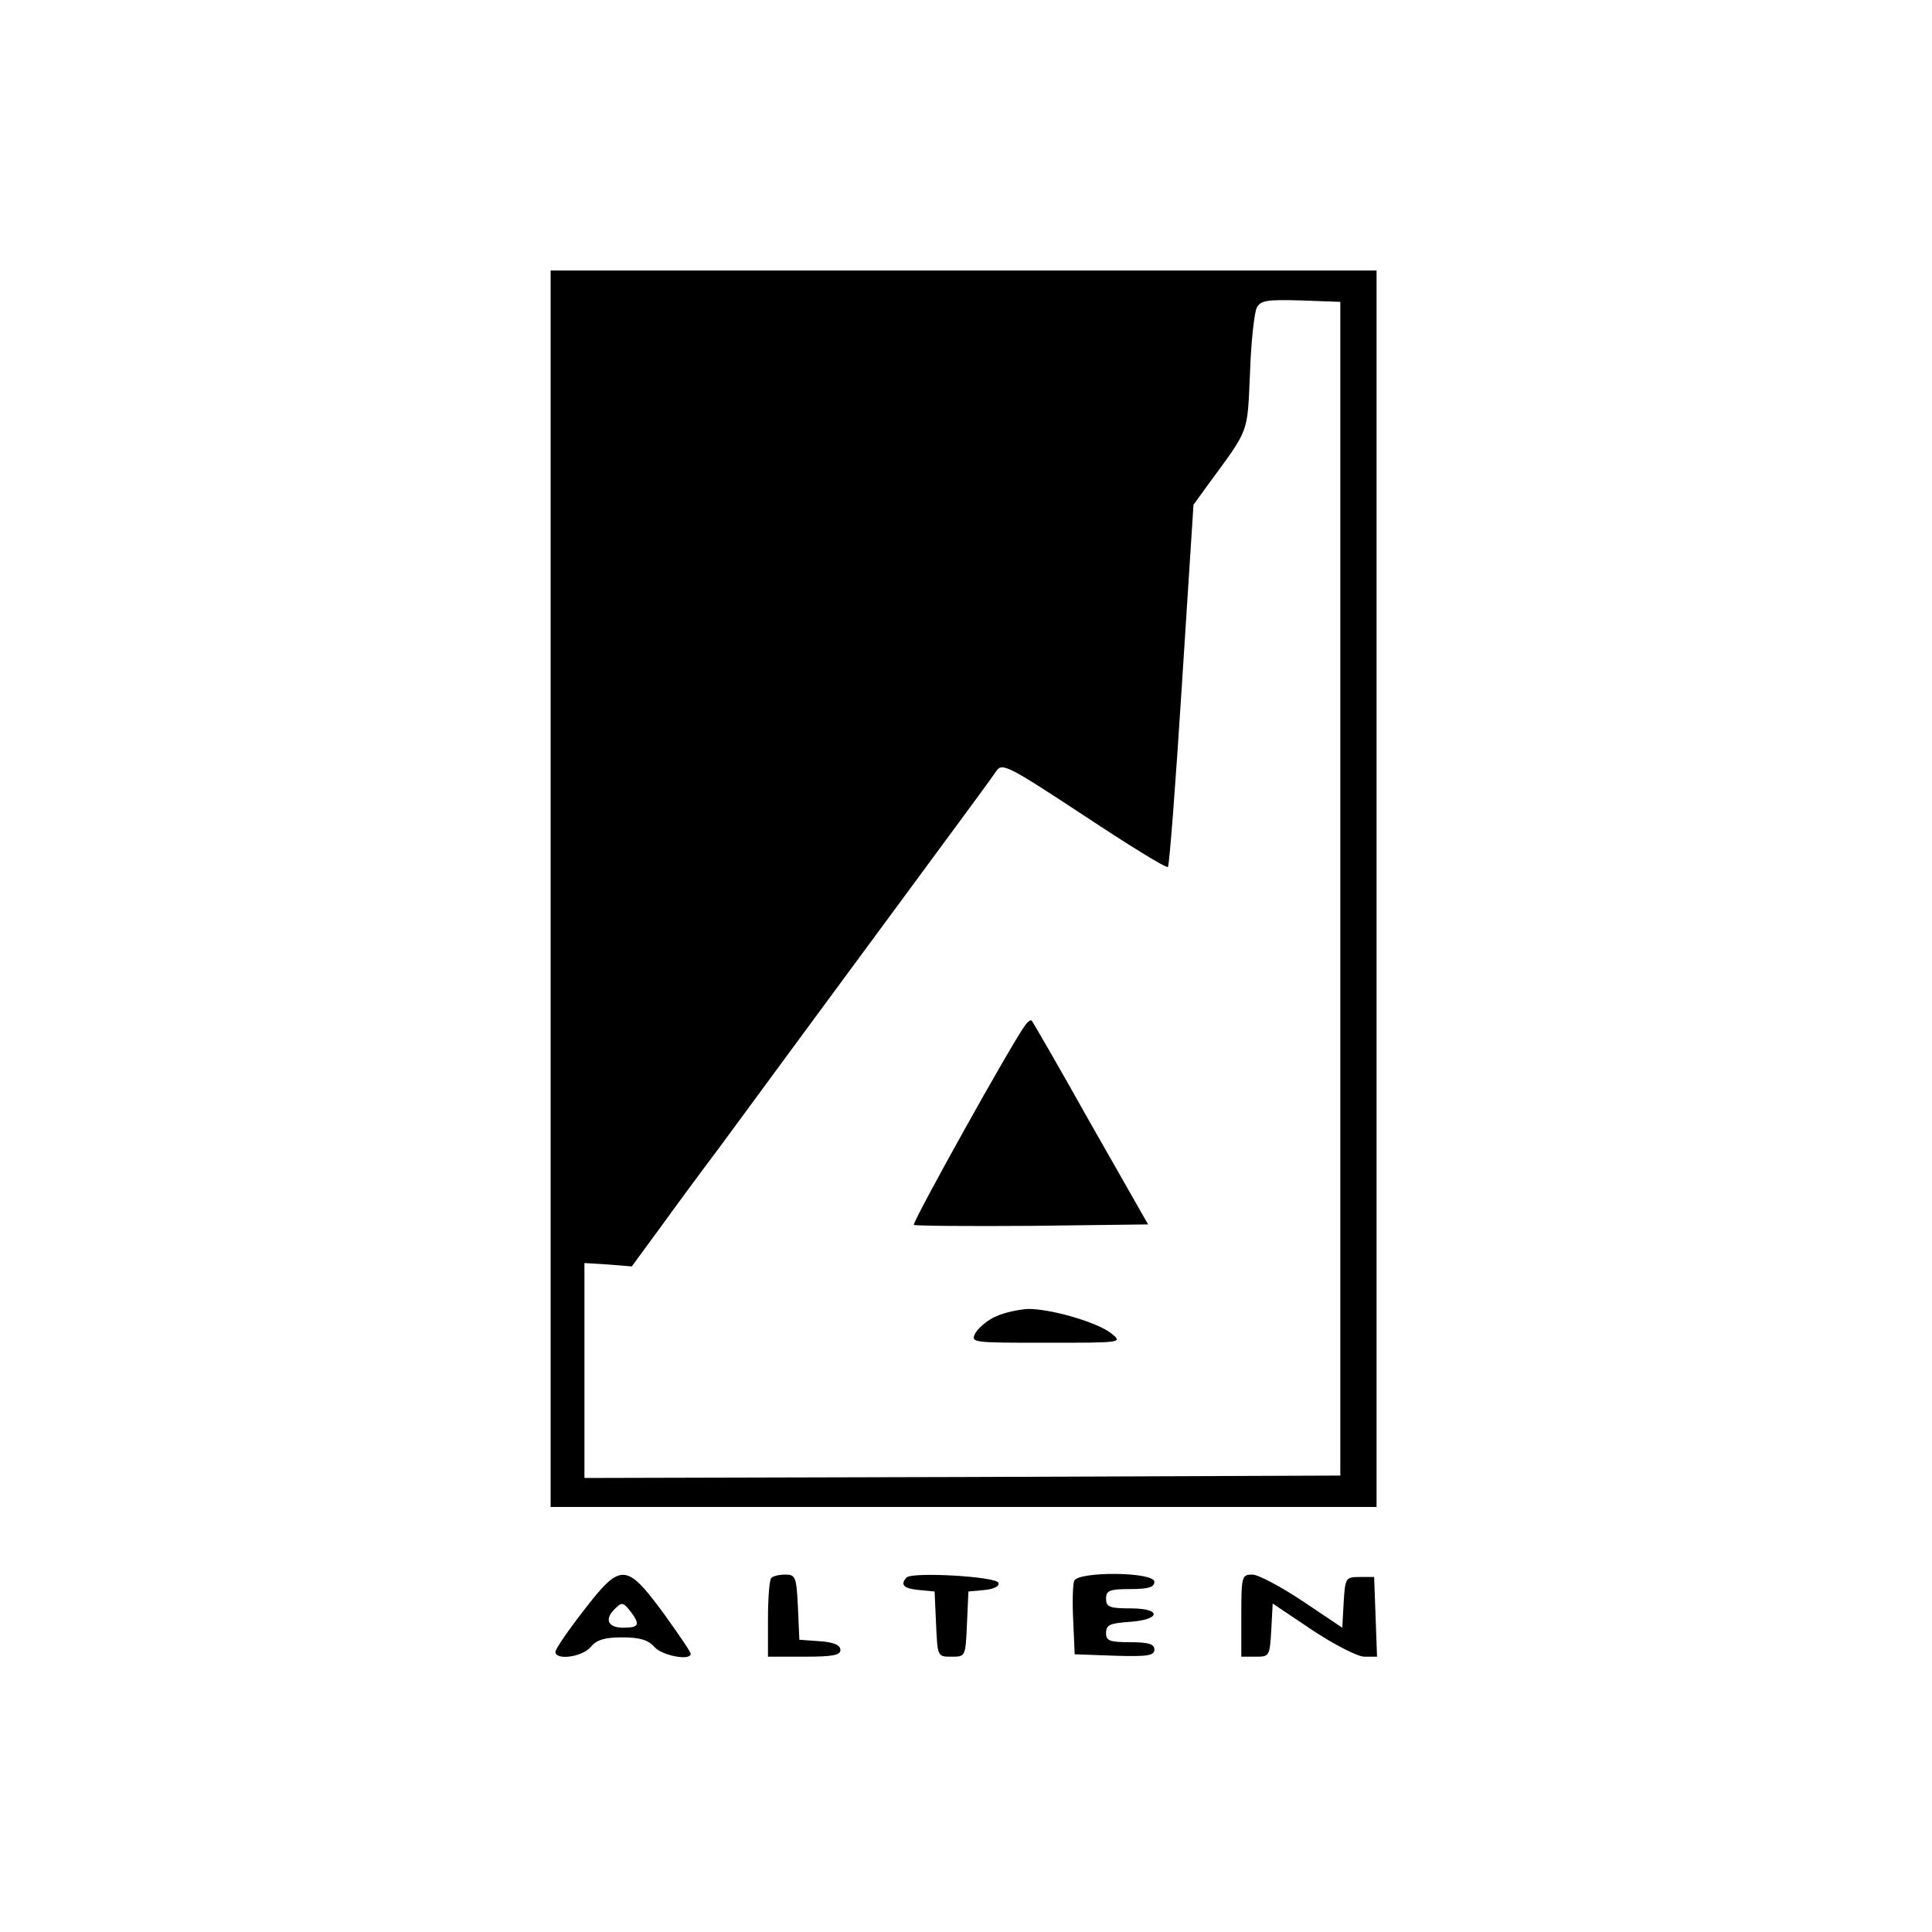
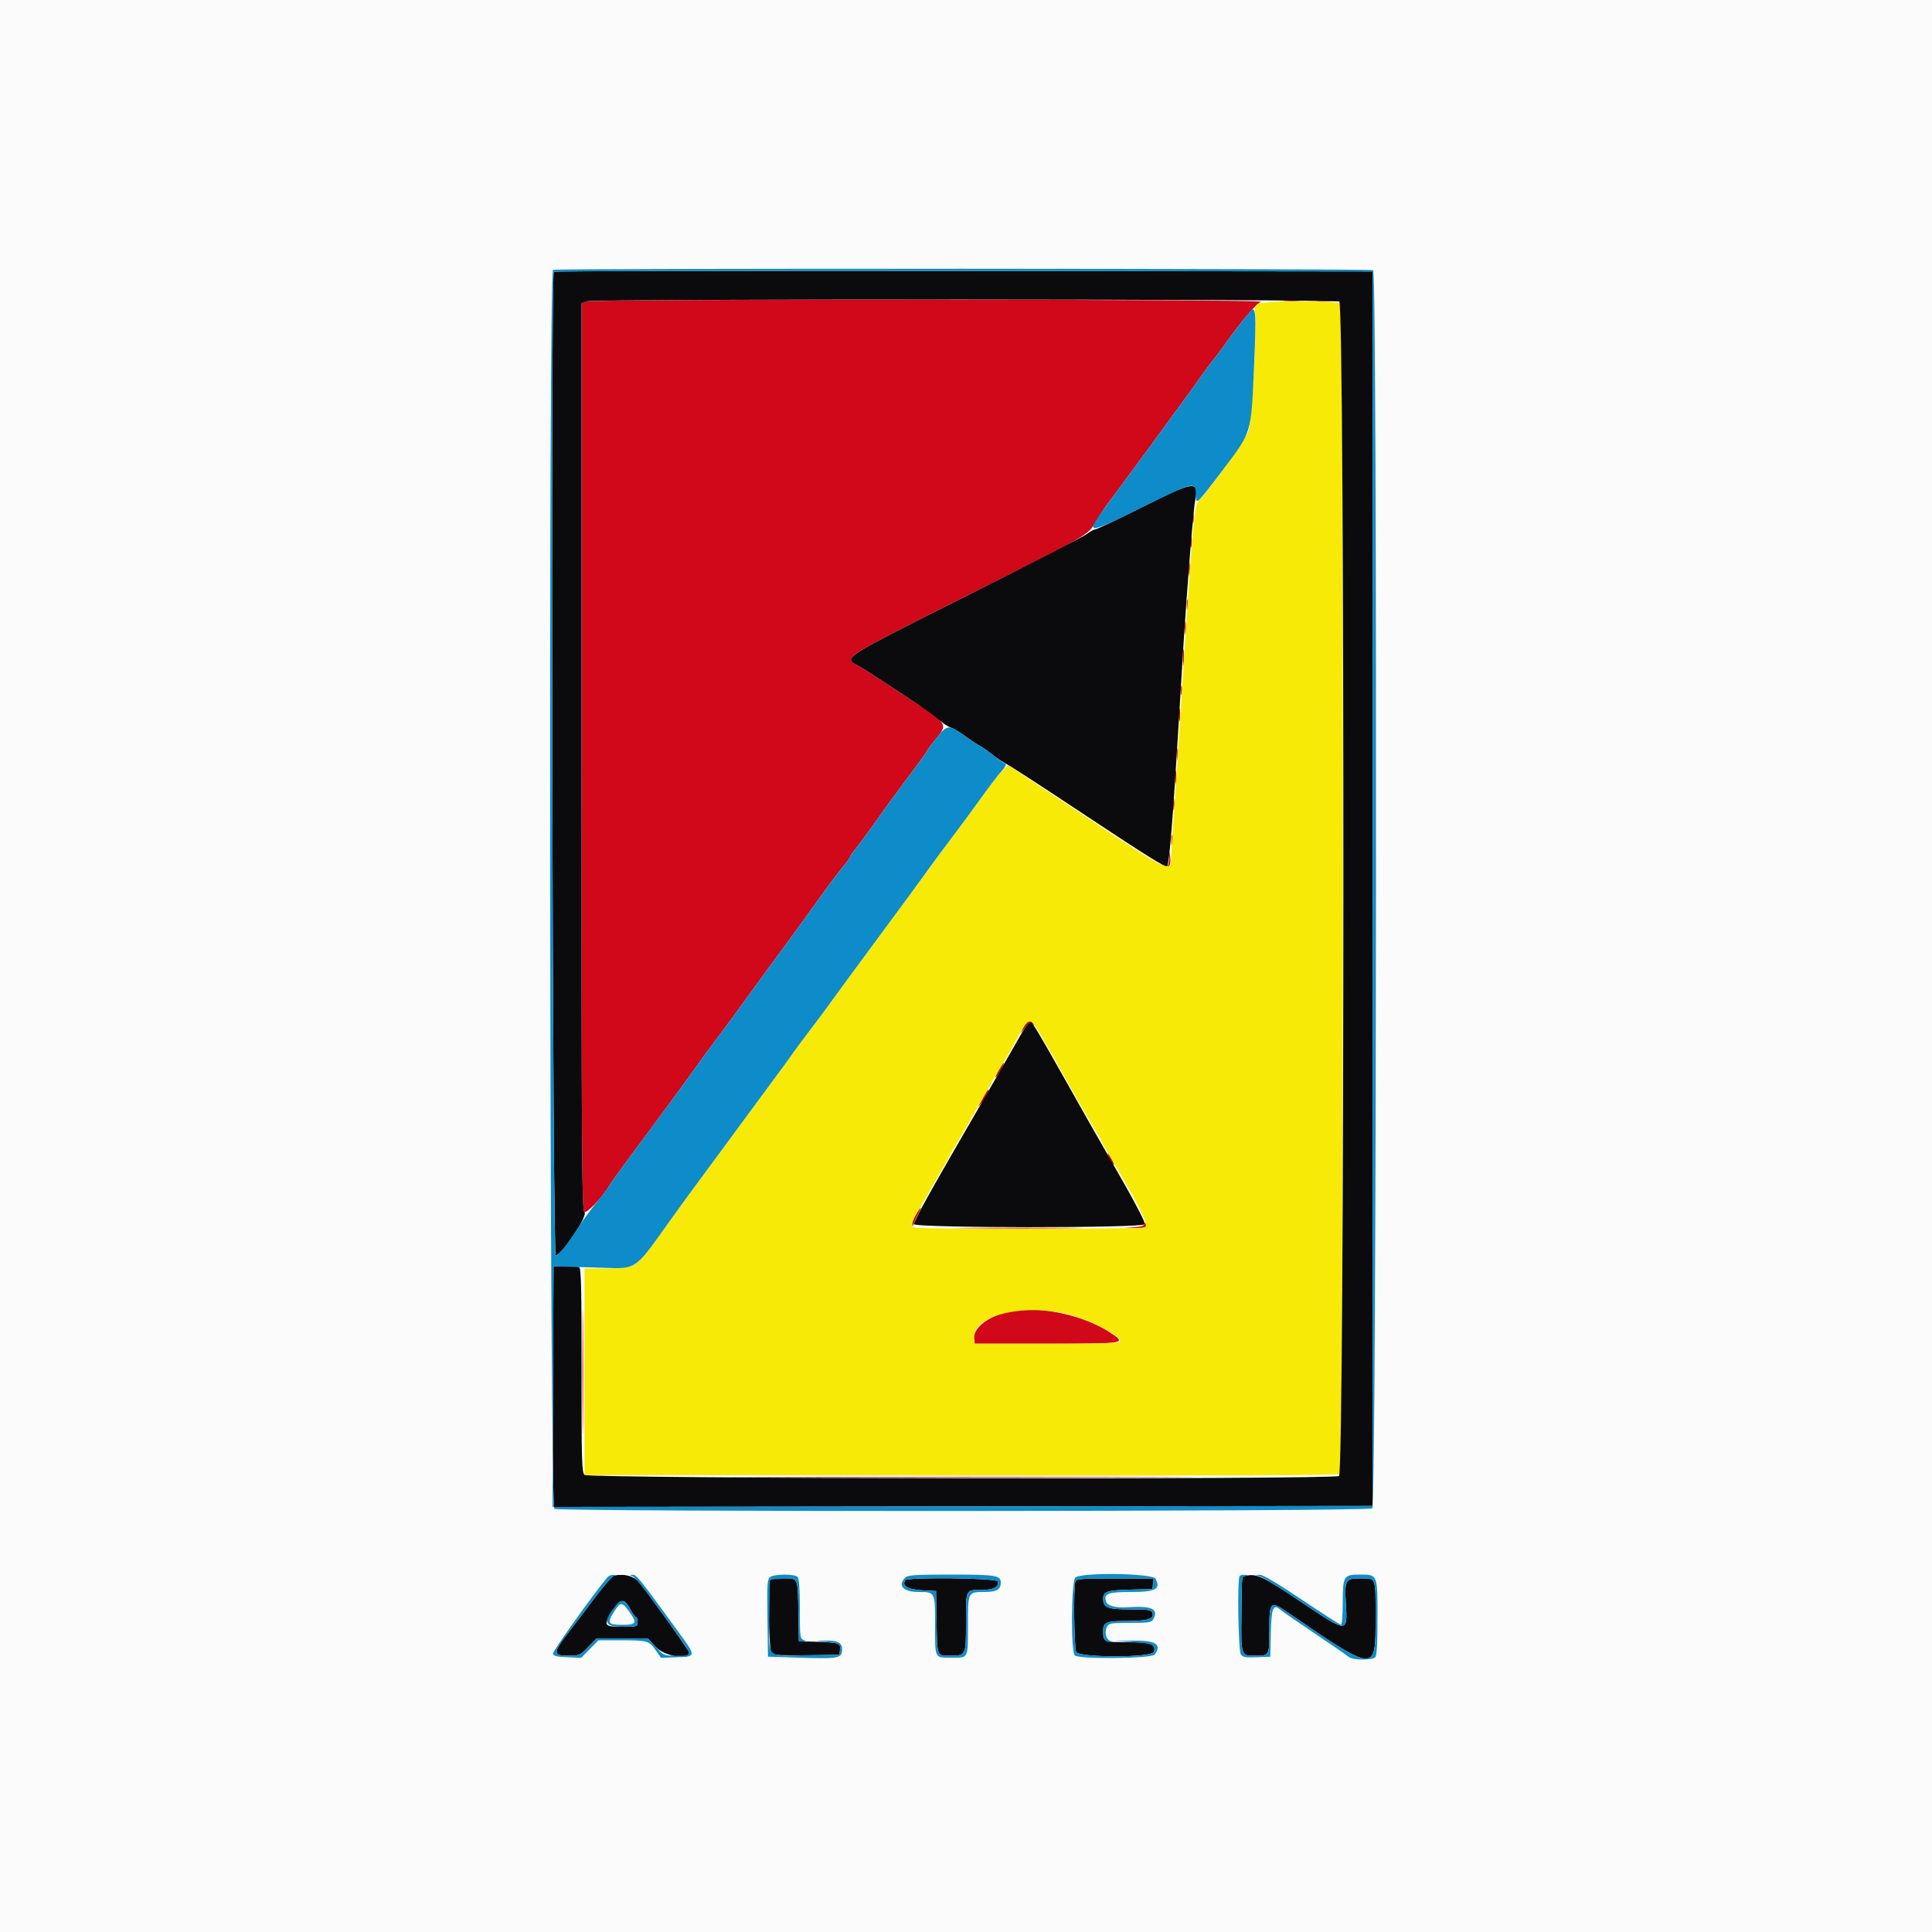
- <svg xmlns="http://www.w3.org/2000/svg" version="1.0" width="400pt" height="400pt" viewBox="0 0 400 400" preserveAspectRatio="xMidYMid meet">
-   <g transform="translate(0,400) scale(0.1,-0.1)" fill="#000000" stroke="none">
-     <path d="M1140 2160 l0 -1280 855 0 855 0 0 1280 0 1280 -855 0 -855 0 0 -1280z m1635 0 l0 -1215 -782 -3 -783 -2 0 222 0 223 49 -3 49 -4 58 79 c31 43 87 119 124 168 37 50 124 169 195 265 71 96 182 247 247 335 65 88 124 168 131 179 12 17 24 11 182 -93 92 -61 170 -109 173 -106 3 2 16 172 29 377 l24 373 29 40 c88 120 82 105 88 232 2 65 9 126 14 136 8 15 21 17 91 15 l82 -3 0 -1215z" />
-     <path d="M2123 1878 c-25 -32 -235 -409 -231 -414 3 -2 113 -3 245 -2 l240 3 -119 209 c-65 116 -120 211 -122 213 -2 2 -8 -2 -13 -9z" />
-     <path d="M2063 1275 c-17 -7 -36 -23 -43 -34 -11 -21 -10 -21 147 -21 158 0 158 0 133 20 -30 23 -124 50 -171 50 -19 -1 -48 -7 -66 -15z" />
-     <path d="M1208 665 c-32 -41 -58 -79 -58 -85 0 -18 55 -11 73 10 12 15 29 20 65 20 36 0 54 -5 67 -20 16 -18 75 -29 75 -14 0 4 -26 42 -57 85 -77 104 -88 104 -165 4z m98 -2 c20 -27 17 -33 -16 -33 -31 0 -39 17 -18 38 16 16 18 15 34 -5z" />
-     <path d="M1597 733 c-4 -3 -7 -42 -7 -85 l0 -78 75 0 c59 0 75 3 75 14 0 10 -14 16 -42 18 l-43 3 -3 68 c-3 62 -5 67 -26 67 -12 0 -26 -3 -29 -7z" />
-     <path d="M1877 734 c-14 -15 -6 -23 26 -26 l32 -3 3 -67 c3 -68 3 -68 32 -68 29 0 29 0 32 68 l3 67 33 3 c20 2 32 8 29 15 -4 13 -178 23 -190 11z" />
-     <path d="M2224 727 c-3 -8 -4 -45 -2 -83 l3 -69 83 -3 c68 -2 82 0 82 13 0 11 -12 15 -50 15 -43 0 -50 3 -50 19 0 17 8 20 47 23 66 4 70 28 4 28 -44 0 -51 3 -51 20 0 17 7 20 50 20 38 0 50 4 50 15 0 21 -158 22 -166 2z" />
-     <path d="M2570 655 l0 -85 30 0 c28 0 29 1 32 55 l3 55 82 -55 c47 -31 94 -55 108 -55 l26 0 -3 83 -3 82 -30 0 c-29 0 -30 -2 -33 -52 l-3 -53 -82 55 c-45 30 -92 55 -104 55 -22 0 -23 -3 -23 -85z" />
+ <svg xmlns="http://www.w3.org/2000/svg" id="svg" version="1.1" width="400" height="400" viewBox="0, 0, 400,400">
+   <g id="svgg">
+     <path id="path0" d="M121.300 62.411 L 120.400 62.774 120.400 156.744 C 120.400 239.256,120.472 250.742,120.991 250.941 C 121.614 251.180,124.610 248.004,126.162 245.459 C 126.623 244.703,128.980 241.432,131.400 238.190 C 137.138 230.503,141.275 224.868,144.000 221.030 C 145.210 219.326,147.010 216.873,148.000 215.579 C 148.990 214.286,151.015 211.556,152.501 209.514 C 153.986 207.471,156.596 203.882,158.301 201.538 C 160.005 199.194,162.300 196.063,163.400 194.581 C 164.500 193.098,166.210 190.755,167.200 189.373 C 171.729 183.052,173.043 181.275,174.470 179.544 C 175.312 178.524,176.000 177.558,176.000 177.397 C 176.000 177.237,176.495 176.511,177.100 175.785 C 177.705 175.058,179.100 173.185,180.200 171.621 C 182.039 169.006,185.367 164.431,187.198 162.000 C 190.363 157.797,192.000 155.533,192.000 155.355 C 192.000 155.240,192.810 154.152,193.800 152.936 C 196.288 149.882,196.335 149.950,188.120 144.566 C 185.524 142.865,182.339 140.772,181.042 139.917 C 179.745 139.061,178.170 138.095,177.542 137.770 C 174.521 136.208,174.391 136.291,200.100 123.391 C 226.262 110.264,225.143 110.911,227.013 107.806 C 227.747 106.587,228.730 105.096,229.196 104.495 C 229.662 103.893,230.528 102.728,231.121 101.906 C 231.715 101.085,232.976 99.375,233.925 98.106 C 236.459 94.717,240.067 89.803,241.118 88.307 C 241.623 87.588,243.243 85.371,244.718 83.380 C 246.193 81.390,248.018 78.870,248.773 77.780 C 249.529 76.691,250.609 75.237,251.173 74.548 C 251.738 73.860,253.010 72.160,254.000 70.770 C 257.152 66.345,259.874 63.139,261.048 62.469 C 262.007 61.921,122.655 61.864,121.300 62.411 M265.911 62.293 C 266.851 62.378,268.291 62.377,269.111 62.291 C 269.930 62.205,269.160 62.136,267.400 62.137 C 265.640 62.139,264.970 62.209,265.911 62.293 M272.691 62.289 C 273.401 62.377,274.661 62.379,275.491 62.292 C 276.321 62.205,275.740 62.133,274.200 62.131 C 272.660 62.129,271.981 62.200,272.691 62.289 M246.909 107.200 C 246.909 108.190,246.987 108.595,247.082 108.100 C 247.178 107.605,247.178 106.795,247.082 106.300 C 246.987 105.805,246.909 106.210,246.909 107.200 M246.514 112.200 C 246.517 113.300,246.595 113.703,246.687 113.095 C 246.779 112.486,246.777 111.586,246.682 111.095 C 246.587 110.603,246.511 111.100,246.514 112.200 M246.124 117.800 C 246.126 119.120,246.201 119.612,246.290 118.893 C 246.379 118.174,246.377 117.094,246.286 116.493 C 246.195 115.892,246.122 116.480,246.124 117.800 M245.709 125.200 C 245.709 126.190,245.787 126.595,245.882 126.100 C 245.978 125.605,245.978 124.795,245.882 124.300 C 245.787 123.805,245.709 124.210,245.709 125.200 M245.320 130.000 C 245.320 131.210,245.395 131.705,245.487 131.100 C 245.578 130.495,245.578 129.505,245.487 128.900 C 245.395 128.295,245.320 128.790,245.320 130.000 M244.931 136.200 C 244.933 137.740,245.005 138.321,245.092 137.491 C 245.179 136.661,245.177 135.401,245.089 134.691 C 245.000 133.981,244.929 134.660,244.931 136.200 M244.501 143.000 C 244.505 143.880,244.587 144.193,244.683 143.695 C 244.779 143.198,244.775 142.478,244.675 142.095 C 244.575 141.713,244.496 142.120,244.501 143.000 M244.120 148.000 C 244.120 149.210,244.195 149.705,244.287 149.100 C 244.378 148.495,244.378 147.505,244.287 146.900 C 244.195 146.295,244.120 146.790,244.120 148.000 M243.714 156.200 C 243.717 157.300,243.795 157.703,243.887 157.095 C 243.979 156.486,243.977 155.586,243.882 155.095 C 243.787 154.603,243.711 155.100,243.714 156.200 M243.324 161.000 C 243.326 162.320,243.401 162.812,243.490 162.093 C 243.579 161.374,243.577 160.294,243.486 159.693 C 243.395 159.092,243.322 159.680,243.324 161.000 M242.914 166.600 C 242.917 167.700,242.995 168.103,243.087 167.495 C 243.179 166.886,243.177 165.986,243.082 165.495 C 242.987 165.003,242.911 165.500,242.914 166.600 M242.509 174.000 C 242.509 174.990,242.587 175.395,242.682 174.900 C 242.778 174.405,242.778 173.595,242.682 173.100 C 242.587 172.605,242.509 173.010,242.509 174.000 M242.064 177.633 C 241.985 179.406,241.728 179.684,240.647 179.164 C 239.821 178.766,239.819 178.771,240.582 179.382 C 241.686 180.266,242.516 179.381,242.294 177.556 L 242.128 176.200 242.064 177.633 M212.892 211.468 C 212.612 211.580,212.108 212.241,211.772 212.936 C 211.234 214.050,211.233 214.105,211.767 213.400 C 213.156 211.566,213.224 211.524,213.935 212.080 C 214.530 212.545,214.542 212.526,214.051 211.900 C 213.749 211.515,213.479 211.214,213.451 211.232 C 213.423 211.249,213.171 211.355,212.892 211.468 M206.823 221.450 C 206.353 222.248,206.033 222.966,206.113 223.046 C 206.192 223.126,206.661 222.473,207.154 221.596 C 208.275 219.602,207.988 219.477,206.823 221.450 M203.952 226.500 C 203.690 226.995,203.215 227.850,202.896 228.400 C 202.339 229.359,202.343 229.367,202.988 228.600 C 203.786 227.652,204.905 225.600,204.624 225.600 C 204.516 225.600,204.214 226.005,203.952 226.500 M229.800 240.000 C 230.141 240.660,230.511 241.200,230.621 241.200 C 230.731 241.200,230.541 240.660,230.200 240.000 C 229.859 239.340,229.489 238.800,229.379 238.800 C 229.269 238.800,229.459 239.340,229.800 240.000 M189.640 251.423 C 189.178 252.205,188.818 253.150,188.840 253.523 C 188.871 254.059,188.934 254.034,189.141 253.400 C 189.285 252.960,189.722 252.015,190.112 251.300 C 191.070 249.543,190.691 249.641,189.640 251.423 M237.094 253.299 C 236.915 253.765,236.225 254.000,234.721 254.104 L 232.600 254.252 234.600 254.320 C 236.776 254.394,237.797 253.991,237.522 253.166 C 237.394 252.782,237.279 252.817,237.094 253.299 M200.100 254.300 C 205.985 254.362,215.615 254.362,221.500 254.300 C 227.385 254.237,222.570 254.186,210.800 254.186 C 199.030 254.186,194.215 254.237,200.100 254.300 M120.586 284.000 C 120.586 295.550,120.637 300.275,120.700 294.500 C 120.762 288.725,120.762 279.275,120.700 273.500 C 120.637 267.725,120.586 272.450,120.586 284.000 M207.766 271.795 C 203.972 272.993,201.453 275.211,201.679 277.156 L 201.800 278.200 216.767 278.200 C 233.283 278.200,233.324 278.193,229.850 275.885 C 223.884 271.924,213.467 269.995,207.766 271.795 M160.300 305.900 C 181.695 305.957,216.705 305.957,238.100 305.900 C 259.495 305.843,241.990 305.796,199.200 305.796 C 156.410 305.796,138.905 305.843,160.300 305.900 " stroke="none" fill="#d1081a" fill-rule="evenodd" />
+     <path id="path1" d="M260.254 63.003 C 259.841 63.416,259.722 64.044,259.878 65.001 C 260.282 67.493,259.168 87.231,258.512 89.200 C 257.984 90.785,249.427 102.765,248.346 103.433 C 247.272 104.097,246.996 107.126,244.604 144.600 C 244.073 152.921,243.442 162.486,242.552 175.685 C 242.182 181.178,244.731 182.268,220.651 166.323 L 208.701 158.411 207.739 159.306 C 207.209 159.797,205.936 161.370,204.910 162.800 C 203.884 164.230,200.772 168.460,197.994 172.200 C 195.217 175.940,192.057 180.220,190.972 181.711 C 188.655 184.895,188.321 185.349,184.431 190.600 C 182.801 192.800,180.677 195.680,179.711 197.000 C 178.744 198.320,176.623 201.200,174.997 203.400 C 173.370 205.600,171.626 207.988,171.120 208.707 C 170.614 209.426,169.067 211.496,167.683 213.307 C 166.298 215.118,164.729 217.230,164.195 218.000 C 163.262 219.346,162.532 220.343,156.090 229.061 C 154.489 231.228,151.195 235.700,148.769 239.000 C 146.343 242.300,144.018 245.450,143.602 246.000 C 143.185 246.550,142.390 247.630,141.834 248.400 C 139.323 251.878,138.747 252.679,137.901 253.867 C 131.607 262.715,131.769 262.600,125.600 262.600 L 121.000 262.600 121.000 284.000 L 121.000 305.400 198.958 305.501 C 256.248 305.575,277.059 305.483,277.458 305.152 C 278.213 304.525,278.275 63.635,277.520 62.880 C 276.740 62.100,261.045 62.212,260.254 63.003 M215.821 214.885 C 216.892 216.708,218.111 218.830,218.530 219.600 C 220.618 223.439,225.097 231.283,226.461 233.490 C 227.308 234.860,228.000 236.072,228.000 236.184 C 228.000 236.296,228.512 237.246,229.138 238.294 C 235.997 249.785,237.977 253.770,237.011 254.140 C 236.200 254.452,190.260 254.475,189.451 254.164 C 188.472 253.789,188.644 253.068,190.400 250.200 C 191.280 248.762,192.000 247.514,192.000 247.426 C 192.000 247.337,193.080 245.436,194.400 243.200 C 195.720 240.964,196.800 239.056,196.800 238.959 C 196.800 238.863,197.221 238.113,197.736 237.292 C 198.251 236.471,199.126 234.990,199.680 234.000 C 200.233 233.010,201.730 230.400,203.005 228.200 C 204.280 226.000,205.771 223.390,206.319 222.400 C 206.866 221.410,207.619 220.150,207.992 219.600 C 208.365 219.050,209.444 217.160,210.390 215.400 C 213.139 210.285,213.121 210.287,215.821 214.885 M219.693 271.792 C 224.572 272.726,232.296 276.511,231.879 277.764 C 231.777 278.068,227.202 278.200,216.767 278.200 L 201.800 278.200 201.679 277.156 C 201.170 272.768,210.411 270.016,219.693 271.792 " stroke="none" fill="#f8ea07" fill-rule="evenodd" />
+     <path id="path2" d="M114.668 56.266 C 113.978 56.956,114.375 260.063,115.067 259.929 C 116.479 259.655,121.832 251.565,121.004 250.956 C 120.468 250.562,120.400 239.888,120.400 156.646 L 120.400 62.780 121.452 62.380 C 122.862 61.844,276.280 61.908,277.284 62.445 C 278.452 63.070,278.395 304.960,277.226 305.586 C 275.779 306.360,121.799 306.142,121.022 305.365 C 120.457 304.800,120.389 302.395,120.407 283.688 C 120.423 266.948,120.323 262.590,119.914 262.368 C 119.631 262.215,118.320 262.114,117.000 262.145 L 114.600 262.200 114.497 287.101 L 114.394 312.002 199.297 311.901 L 284.200 311.800 284.200 184.000 L 284.200 56.200 199.568 56.099 C 153.020 56.044,114.815 56.119,114.668 56.266 M236.400 105.027 C 231.450 107.516,227.147 109.563,226.838 109.576 C 226.529 109.589,225.710 110.031,225.020 110.558 C 224.329 111.085,213.107 116.863,200.082 123.399 C 174.393 136.290,174.522 136.208,177.542 137.770 C 178.170 138.095,179.745 139.061,181.042 139.917 C 182.339 140.772,185.543 142.877,188.163 144.595 C 190.783 146.312,193.573 148.296,194.363 149.005 C 195.153 149.714,196.247 150.433,196.794 150.604 C 197.341 150.774,198.691 151.579,199.794 152.392 C 200.897 153.205,202.250 154.103,202.800 154.388 C 203.350 154.673,204.520 155.485,205.400 156.194 C 206.280 156.902,207.630 157.802,208.400 158.194 C 209.170 158.585,215.380 162.607,222.200 167.131 C 238.003 177.614,241.291 179.671,241.650 179.300 C 242.091 178.845,242.834 169.661,244.019 150.000 C 244.976 134.129,245.202 130.544,245.598 125.000 C 246.328 114.762,247.164 105.059,247.433 103.705 C 248.291 99.375,247.441 99.477,236.400 105.027 M212.979 211.906 C 212.556 212.201,211.607 213.689,210.030 216.528 C 209.564 217.369,207.807 220.429,206.126 223.328 C 197.442 238.310,195.622 241.473,192.544 246.936 C 190.705 250.202,189.200 253.127,189.200 253.436 C 189.200 254.264,236.716 254.284,237.034 253.457 C 237.148 253.158,235.194 249.333,232.690 244.957 C 226.702 234.492,224.438 230.502,218.421 219.813 C 215.531 214.680,213.679 211.594,213.495 211.606 C 213.443 211.609,213.210 211.744,212.979 211.906 M127.107 326.254 C 126.726 326.365,125.111 328.198,123.518 330.328 C 121.926 332.458,119.403 335.772,117.911 337.694 C 114.420 342.194,114.385 342.800,117.615 342.800 C 119.951 342.800,120.087 342.741,121.779 341.000 L 123.529 339.200 128.828 339.200 L 134.127 339.200 135.780 341.000 C 137.493 342.866,142.828 343.856,142.787 342.300 C 142.775 341.869,135.425 331.538,132.356 327.640 C 131.305 326.304,129.012 325.699,127.107 326.254 M257.900 326.276 C 257.036 326.502,257.126 325.690,257.020 334.200 C 256.915 342.686,256.949 342.800,259.581 342.800 C 262.876 342.800,262.800 342.922,262.800 337.606 C 262.800 331.564,262.983 331.369,266.447 333.734 C 285.061 346.445,284.800 346.430,284.800 334.829 C 284.800 326.292,285.016 326.800,281.381 326.800 C 278.606 326.800,278.358 327.248,278.632 331.772 C 279.020 338.173,279.088 338.173,269.559 331.783 C 261.465 326.355,260.086 325.704,257.900 326.276 M159.467 327.067 C 158.901 327.632,159.168 341.875,159.753 342.361 C 160.133 342.676,162.416 342.785,167.053 342.710 L 173.800 342.600 173.925 341.514 C 174.078 340.192,173.602 340.042,168.800 339.900 L 165.400 339.800 165.303 334.200 C 165.168 326.433,165.319 326.800,162.259 326.800 C 160.870 326.800,159.613 326.920,159.467 327.067 M187.422 327.164 C 186.636 328.437,187.986 329.126,191.600 329.296 L 193.800 329.400 193.897 335.200 C 194.030 343.125,193.909 342.800,196.728 342.800 C 199.976 342.800,200.000 342.751,200.000 336.153 C 200.000 328.932,199.884 329.200,203.014 329.200 C 205.674 329.200,206.978 328.530,206.540 327.388 C 206.279 326.707,187.839 326.490,187.422 327.164 M222.643 327.433 C 222.225 328.523,222.373 341.203,222.814 342.026 C 223.470 343.252,238.597 343.220,238.918 341.993 C 239.338 340.384,238.277 340.000,233.414 340.000 C 228.506 340.000,228.400 339.950,228.400 337.647 C 228.400 335.852,229.015 335.600,233.404 335.600 C 237.717 335.600,239.064 335.155,238.579 333.889 C 238.351 333.296,237.714 333.200,233.986 333.200 C 229.300 333.200,228.400 332.849,228.400 331.020 C 228.400 329.510,229.215 329.233,234.024 329.114 L 238.600 329.000 238.727 327.900 L 238.853 326.800 230.869 326.800 C 223.958 326.800,222.853 326.885,222.643 327.433 M130.613 333.372 C 131.036 334.158,131.521 334.800,131.691 334.800 C 131.861 334.800,132.000 335.250,132.000 335.800 C 132.000 336.783,131.947 336.800,128.800 336.800 C 125.162 336.800,124.961 336.563,126.466 334.047 C 128.406 330.805,129.164 330.682,130.613 333.372 " stroke="none" fill="#0b0b0d" fill-rule="evenodd" />
+     <path id="path3" d="M0.000 200.000 L 0.000 400.000 200.000 400.000 L 400.000 400.000 400.000 200.000 L 400.000 0.000 200.000 0.000 L 0.000 0.000 0.000 200.000 M284.302 55.931 C 285.197 56.499,285.020 311.639,284.125 312.300 C 283.235 312.957,115.999 313.042,114.774 312.386 C 113.796 311.863,113.523 56.259,114.500 55.865 C 115.343 55.525,283.766 55.591,284.302 55.931 M269.744 331.331 C 273.894 334.119,277.449 336.400,277.644 336.400 C 277.840 336.400,278.000 334.343,278.000 331.829 C 278.000 326.288,278.178 326.000,281.600 326.000 C 285.234 326.000,285.200 325.915,285.200 334.949 C 285.200 340.397,285.060 342.780,284.720 343.120 C 284.047 343.793,280.013 343.733,279.231 343.039 C 278.884 342.731,275.720 340.549,272.200 338.189 C 268.680 335.830,265.492 333.631,265.115 333.302 C 263.601 331.979,263.232 332.861,263.112 338.083 L 263.000 343.000 260.123 343.117 C 256.280 343.273,256.357 343.469,256.491 333.910 L 256.600 326.200 258.000 325.989 C 260.744 325.576,262.089 326.188,269.744 331.331 M134.794 330.116 C 145.073 344.138,144.587 342.958,140.137 343.116 L 136.874 343.231 135.737 341.640 C 134.338 339.682,134.089 339.612,128.456 339.605 L 123.912 339.600 122.121 341.417 L 120.330 343.234 117.469 343.117 C 115.221 343.025,114.582 342.862,114.486 342.358 C 114.394 341.874,122.906 329.947,125.792 326.515 C 126.040 326.220,127.297 326.031,129.000 326.031 L 131.800 326.032 134.794 330.116 M165.120 326.480 C 165.452 326.812,165.600 328.856,165.600 333.090 C 165.600 340.238,165.492 340.077,170.055 339.711 C 173.410 339.442,174.495 339.954,174.323 341.727 C 174.165 343.358,173.486 343.467,165.200 343.200 L 159.000 343.000 158.891 335.001 C 158.794 327.833,158.854 326.950,159.468 326.501 C 160.341 325.862,164.487 325.847,165.120 326.480 M206.571 326.629 C 208.186 328.243,206.950 329.600,203.866 329.600 C 200.398 329.600,200.400 329.596,200.400 336.247 C 200.400 343.556,200.574 343.200,197.000 343.200 C 193.426 343.200,193.600 343.556,193.600 336.247 C 193.600 329.614,193.593 329.600,190.200 329.600 C 187.691 329.600,186.800 329.167,186.800 327.949 C 186.800 326.140,187.533 326.000,197.000 326.000 C 204.597 326.000,206.037 326.095,206.571 326.629 M239.227 326.851 C 240.380 329.005,239.304 329.600,234.258 329.600 C 229.378 329.600,228.473 329.938,228.989 331.567 C 229.277 332.472,230.972 332.928,233.441 332.764 C 238.431 332.432,239.921 333.105,238.808 335.185 C 238.410 335.929,237.989 336.000,234.000 336.000 C 229.451 336.000,228.785 336.266,228.806 338.074 C 228.823 339.497,229.445 339.693,233.749 339.630 C 239.221 339.550,240.691 340.355,239.084 342.553 C 238.466 343.398,223.524 343.567,222.528 342.740 C 221.684 342.040,221.775 327.482,222.629 326.629 C 223.747 325.510,238.616 325.709,239.227 326.851 M127.070 333.790 C 125.646 336.044,125.883 336.400,128.800 336.400 C 131.751 336.400,131.966 336.040,130.356 333.799 C 128.753 331.566,128.476 331.565,127.070 333.790 " stroke="none" fill="#fbfbfb" fill-rule="evenodd" />
+     <path id="path4" d="M114.500 55.865 C 113.523 56.259,113.796 311.863,114.774 312.386 C 115.999 313.042,283.235 312.957,284.125 312.300 C 285.020 311.639,285.197 56.499,284.302 55.931 C 283.766 55.591,115.343 55.525,114.500 55.865 M284.200 184.000 L 284.200 311.800 199.297 311.901 L 114.394 312.002 114.497 287.101 L 114.600 262.200 117.400 262.257 C 118.940 262.289,122.450 262.396,125.200 262.495 C 131.660 262.729,131.537 262.813,137.901 253.867 C 138.747 252.679,139.323 251.878,141.834 248.400 C 142.390 247.630,143.185 246.550,143.602 246.000 C 144.018 245.450,146.343 242.300,148.769 239.000 C 151.195 235.700,154.489 231.228,156.090 229.061 C 162.532 220.343,163.262 219.346,164.195 218.000 C 164.729 217.230,166.298 215.118,167.683 213.307 C 169.067 211.496,170.614 209.426,171.120 208.707 C 171.626 207.988,173.370 205.600,174.997 203.400 C 176.623 201.200,178.744 198.320,179.711 197.000 C 180.677 195.680,182.801 192.800,184.431 190.600 C 188.433 185.197,188.575 185.004,191.975 180.309 C 193.611 178.049,196.048 174.760,197.390 173.000 C 198.732 171.240,201.249 167.820,202.984 165.400 C 204.718 162.980,206.691 160.392,207.368 159.649 C 208.150 158.792,208.424 158.233,208.118 158.122 C 207.853 158.025,206.773 157.264,205.718 156.431 C 204.663 155.597,203.350 154.681,202.800 154.393 C 202.250 154.106,200.874 153.188,199.741 152.353 C 196.488 149.955,196.117 149.982,193.900 152.777 C 192.855 154.094,192.000 155.260,192.000 155.368 C 192.000 155.535,190.316 157.861,187.198 162.000 C 185.367 164.431,182.039 169.006,180.200 171.621 C 179.100 173.185,177.705 175.058,177.100 175.785 C 176.495 176.511,176.000 177.237,176.000 177.397 C 176.000 177.558,175.312 178.524,174.470 179.544 C 173.043 181.275,171.729 183.052,167.200 189.373 C 166.210 190.755,164.500 193.098,163.400 194.581 C 162.300 196.063,160.005 199.194,158.301 201.538 C 156.596 203.882,153.986 207.471,152.501 209.514 C 151.015 211.556,148.990 214.286,148.000 215.579 C 147.010 216.873,145.210 219.326,144.000 221.030 C 141.299 224.834,137.192 230.430,131.400 238.193 C 128.980 241.437,126.653 244.656,126.230 245.346 C 125.806 246.036,124.546 247.709,123.430 249.065 C 122.313 250.421,120.720 252.581,119.888 253.865 C 117.314 257.841,115.761 259.795,115.067 259.929 C 114.375 260.063,113.978 56.956,114.668 56.266 C 114.815 56.119,153.020 56.044,199.568 56.099 L 284.200 56.200 284.200 184.000 M258.850 64.467 C 257.208 66.438,255.557 68.585,254.000 70.770 C 253.010 72.160,251.738 73.860,251.173 74.548 C 250.609 75.237,249.529 76.691,248.773 77.780 C 248.018 78.870,246.193 81.390,244.718 83.380 C 243.243 85.371,241.623 87.588,241.118 88.307 C 240.067 89.803,236.459 94.717,233.925 98.106 C 232.976 99.375,231.750 101.033,231.200 101.792 C 230.650 102.551,229.632 103.944,228.938 104.886 C 224.589 110.795,224.755 110.797,236.523 105.000 C 247.626 99.530,247.600 99.535,247.600 102.882 C 247.600 104.587,247.978 104.204,253.366 97.043 C 259.186 89.306,259.009 89.899,259.632 76.091 C 260.142 64.781,260.025 63.055,258.850 64.467 M125.792 326.515 C 122.906 329.947,114.394 341.874,114.486 342.358 C 114.582 342.862,115.221 343.025,117.469 343.117 L 120.330 343.234 122.121 341.417 L 123.912 339.600 128.456 339.605 C 134.089 339.612,134.338 339.682,135.737 341.640 L 136.874 343.231 140.137 343.116 C 144.159 342.973,144.160 342.957,140.474 337.892 C 132.388 326.781,131.789 326.033,131.000 326.044 C 130.290 326.055,130.279 326.088,130.904 326.335 C 131.623 326.619,133.490 329.011,139.438 337.267 C 143.508 342.916,143.494 342.800,140.116 342.800 C 137.447 342.800,137.423 342.790,135.780 341.000 L 134.127 339.200 128.828 339.200 L 123.529 339.200 121.779 341.000 C 120.087 342.741,119.951 342.800,117.615 342.800 C 114.385 342.800,114.420 342.194,117.911 337.694 C 119.403 335.772,121.926 332.458,123.518 330.328 C 125.111 328.198,126.726 326.374,127.107 326.274 C 127.677 326.125,127.658 326.087,127.000 326.062 C 126.560 326.044,126.017 326.249,125.792 326.515 M159.468 326.501 C 158.854 326.950,158.794 327.833,158.891 335.001 L 159.000 343.000 165.200 343.200 C 173.366 343.463,174.161 343.343,174.334 341.820 C 174.521 340.179,173.549 339.584,170.824 339.670 C 168.732 339.736,168.707 339.748,170.400 339.875 C 173.658 340.121,174.064 340.310,173.925 341.514 L 173.800 342.600 166.957 342.709 C 158.430 342.845,159.153 343.634,159.291 334.348 L 159.400 327.000 162.088 326.882 C 165.343 326.739,165.166 326.337,165.303 334.200 L 165.400 339.800 166.400 339.896 C 167.385 339.991,167.387 339.986,166.500 339.609 C 165.622 339.235,165.600 339.073,165.600 333.093 C 165.600 328.856,165.452 326.812,165.120 326.480 C 164.487 325.847,160.341 325.862,159.468 326.501 M187.429 326.629 C 185.771 328.286,186.997 329.600,190.200 329.600 C 193.593 329.600,193.600 329.614,193.600 336.247 C 193.600 343.556,193.426 343.200,197.000 343.200 C 200.574 343.200,200.400 343.556,200.400 336.247 C 200.400 329.596,200.398 329.600,203.866 329.600 C 206.350 329.600,207.200 329.104,207.200 327.655 C 207.200 326.172,206.139 326.000,197.000 326.000 C 189.403 326.000,187.963 326.095,187.429 326.629 M222.629 326.629 C 221.775 327.482,221.684 342.040,222.528 342.740 C 223.524 343.567,238.466 343.398,239.084 342.553 C 240.641 340.424,239.243 339.577,234.326 339.671 L 230.600 339.743 234.516 339.971 C 238.590 340.209,239.297 340.543,238.904 342.044 C 238.595 343.226,223.447 343.209,222.814 342.026 C 222.373 341.203,222.225 328.523,222.643 327.433 C 222.853 326.885,223.958 326.800,230.869 326.800 L 238.853 326.800 238.727 327.900 L 238.600 329.000 234.024 329.114 C 229.215 329.233,228.400 329.510,228.400 331.020 C 228.400 332.849,229.300 333.200,233.986 333.200 C 237.714 333.200,238.351 333.296,238.579 333.889 C 239.064 335.155,237.717 335.600,233.404 335.600 C 229.015 335.600,228.400 335.852,228.400 337.647 C 228.400 339.314,228.802 340.005,229.743 339.954 C 230.419 339.917,230.452 339.868,229.900 339.724 C 228.998 339.489,228.605 337.912,229.180 336.837 C 229.593 336.066,229.973 336.000,234.000 336.000 C 237.989 336.000,238.410 335.929,238.808 335.185 C 239.921 333.105,238.431 332.432,233.441 332.764 C 230.972 332.928,229.277 332.472,228.989 331.567 C 228.473 329.938,229.378 329.600,234.258 329.600 C 239.304 329.600,240.380 329.005,239.227 326.851 C 238.616 325.709,223.747 325.510,222.629 326.629 M256.667 326.267 C 256.141 326.792,256.365 341.799,256.910 342.544 C 257.326 343.114,257.927 343.219,260.210 343.120 L 263.000 343.000 263.112 338.083 C 263.232 332.861,263.601 331.979,265.115 333.302 C 265.492 333.631,268.680 335.830,272.200 338.189 C 275.720 340.549,278.884 342.731,279.231 343.039 C 280.013 343.733,284.047 343.793,284.720 343.120 C 285.060 342.780,285.200 340.397,285.200 334.949 C 285.200 325.915,285.234 326.000,281.600 326.000 C 278.178 326.000,278.000 326.288,278.000 331.829 C 278.000 334.343,277.841 336.400,277.647 336.400 C 277.453 336.400,273.808 334.061,269.547 331.202 C 264.494 327.812,261.452 326.016,260.800 326.037 C 259.817 326.068,259.819 326.074,260.920 326.405 C 261.537 326.590,265.416 329.005,269.541 331.771 C 279.090 338.174,279.020 338.174,278.632 331.772 C 278.358 327.248,278.606 326.800,281.381 326.800 C 285.016 326.800,284.800 326.292,284.800 334.829 C 284.800 346.430,285.061 346.445,266.447 333.734 C 262.983 331.369,262.800 331.564,262.800 337.606 C 262.800 342.922,262.876 342.800,259.581 342.800 C 256.949 342.800,256.915 342.686,257.020 334.200 C 257.126 325.690,257.036 326.502,257.900 326.276 C 258.467 326.127,258.442 326.084,257.767 326.046 C 257.308 326.021,256.813 326.120,256.667 326.267 M206.540 327.388 C 206.978 328.530,205.674 329.200,203.014 329.200 C 199.884 329.200,200.000 328.932,200.000 336.153 C 200.000 342.751,199.976 342.800,196.728 342.800 C 193.909 342.800,194.030 343.125,193.897 335.200 L 193.800 329.400 191.600 329.296 C 187.986 329.126,186.636 328.437,187.422 327.164 C 187.839 326.490,206.279 326.707,206.540 327.388 M127.916 331.913 C 124.713 335.679,124.916 336.800,128.800 336.800 C 131.947 336.800,132.000 336.783,132.000 335.800 C 132.000 335.250,131.861 334.800,131.691 334.800 C 131.521 334.800,131.036 334.158,130.613 333.372 C 129.609 331.507,128.686 331.008,127.916 331.913 M130.356 333.799 C 131.966 336.040,131.751 336.400,128.800 336.400 C 125.883 336.400,125.646 336.044,127.070 333.790 C 128.476 331.565,128.753 331.566,130.356 333.799 " stroke="none" fill="#0d8cc9" fill-rule="evenodd" />
  </g>
</svg>
